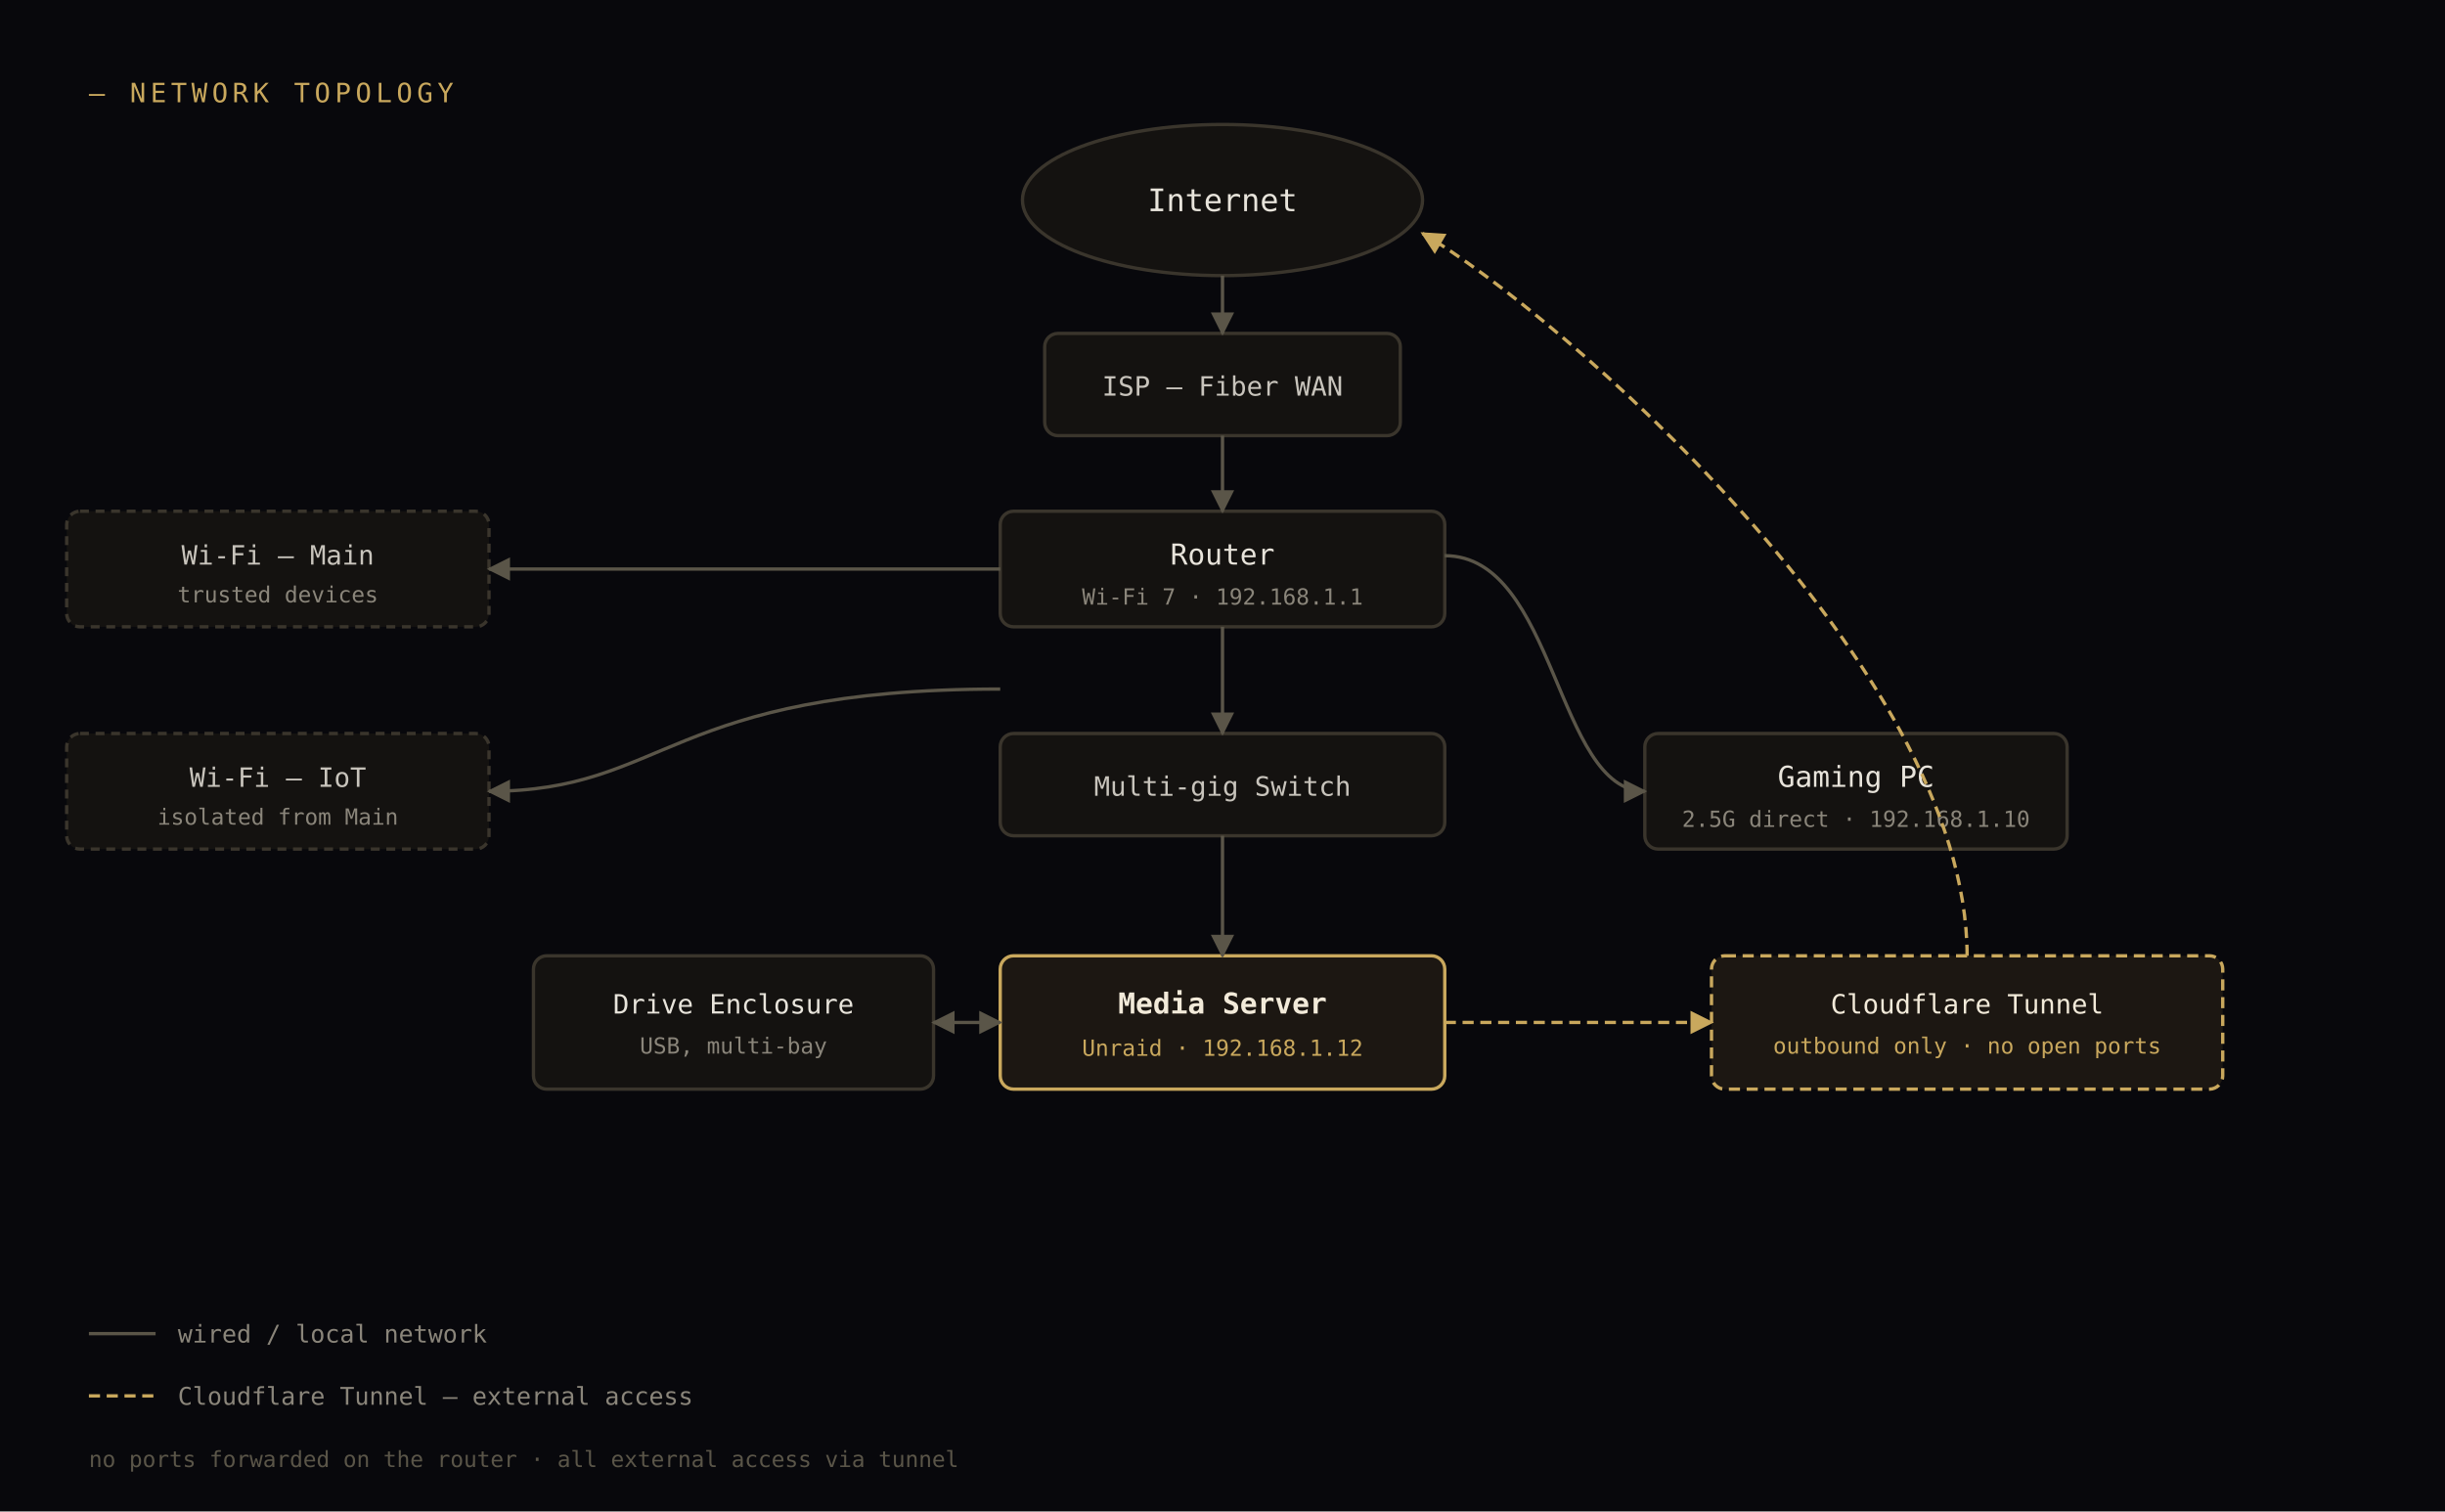
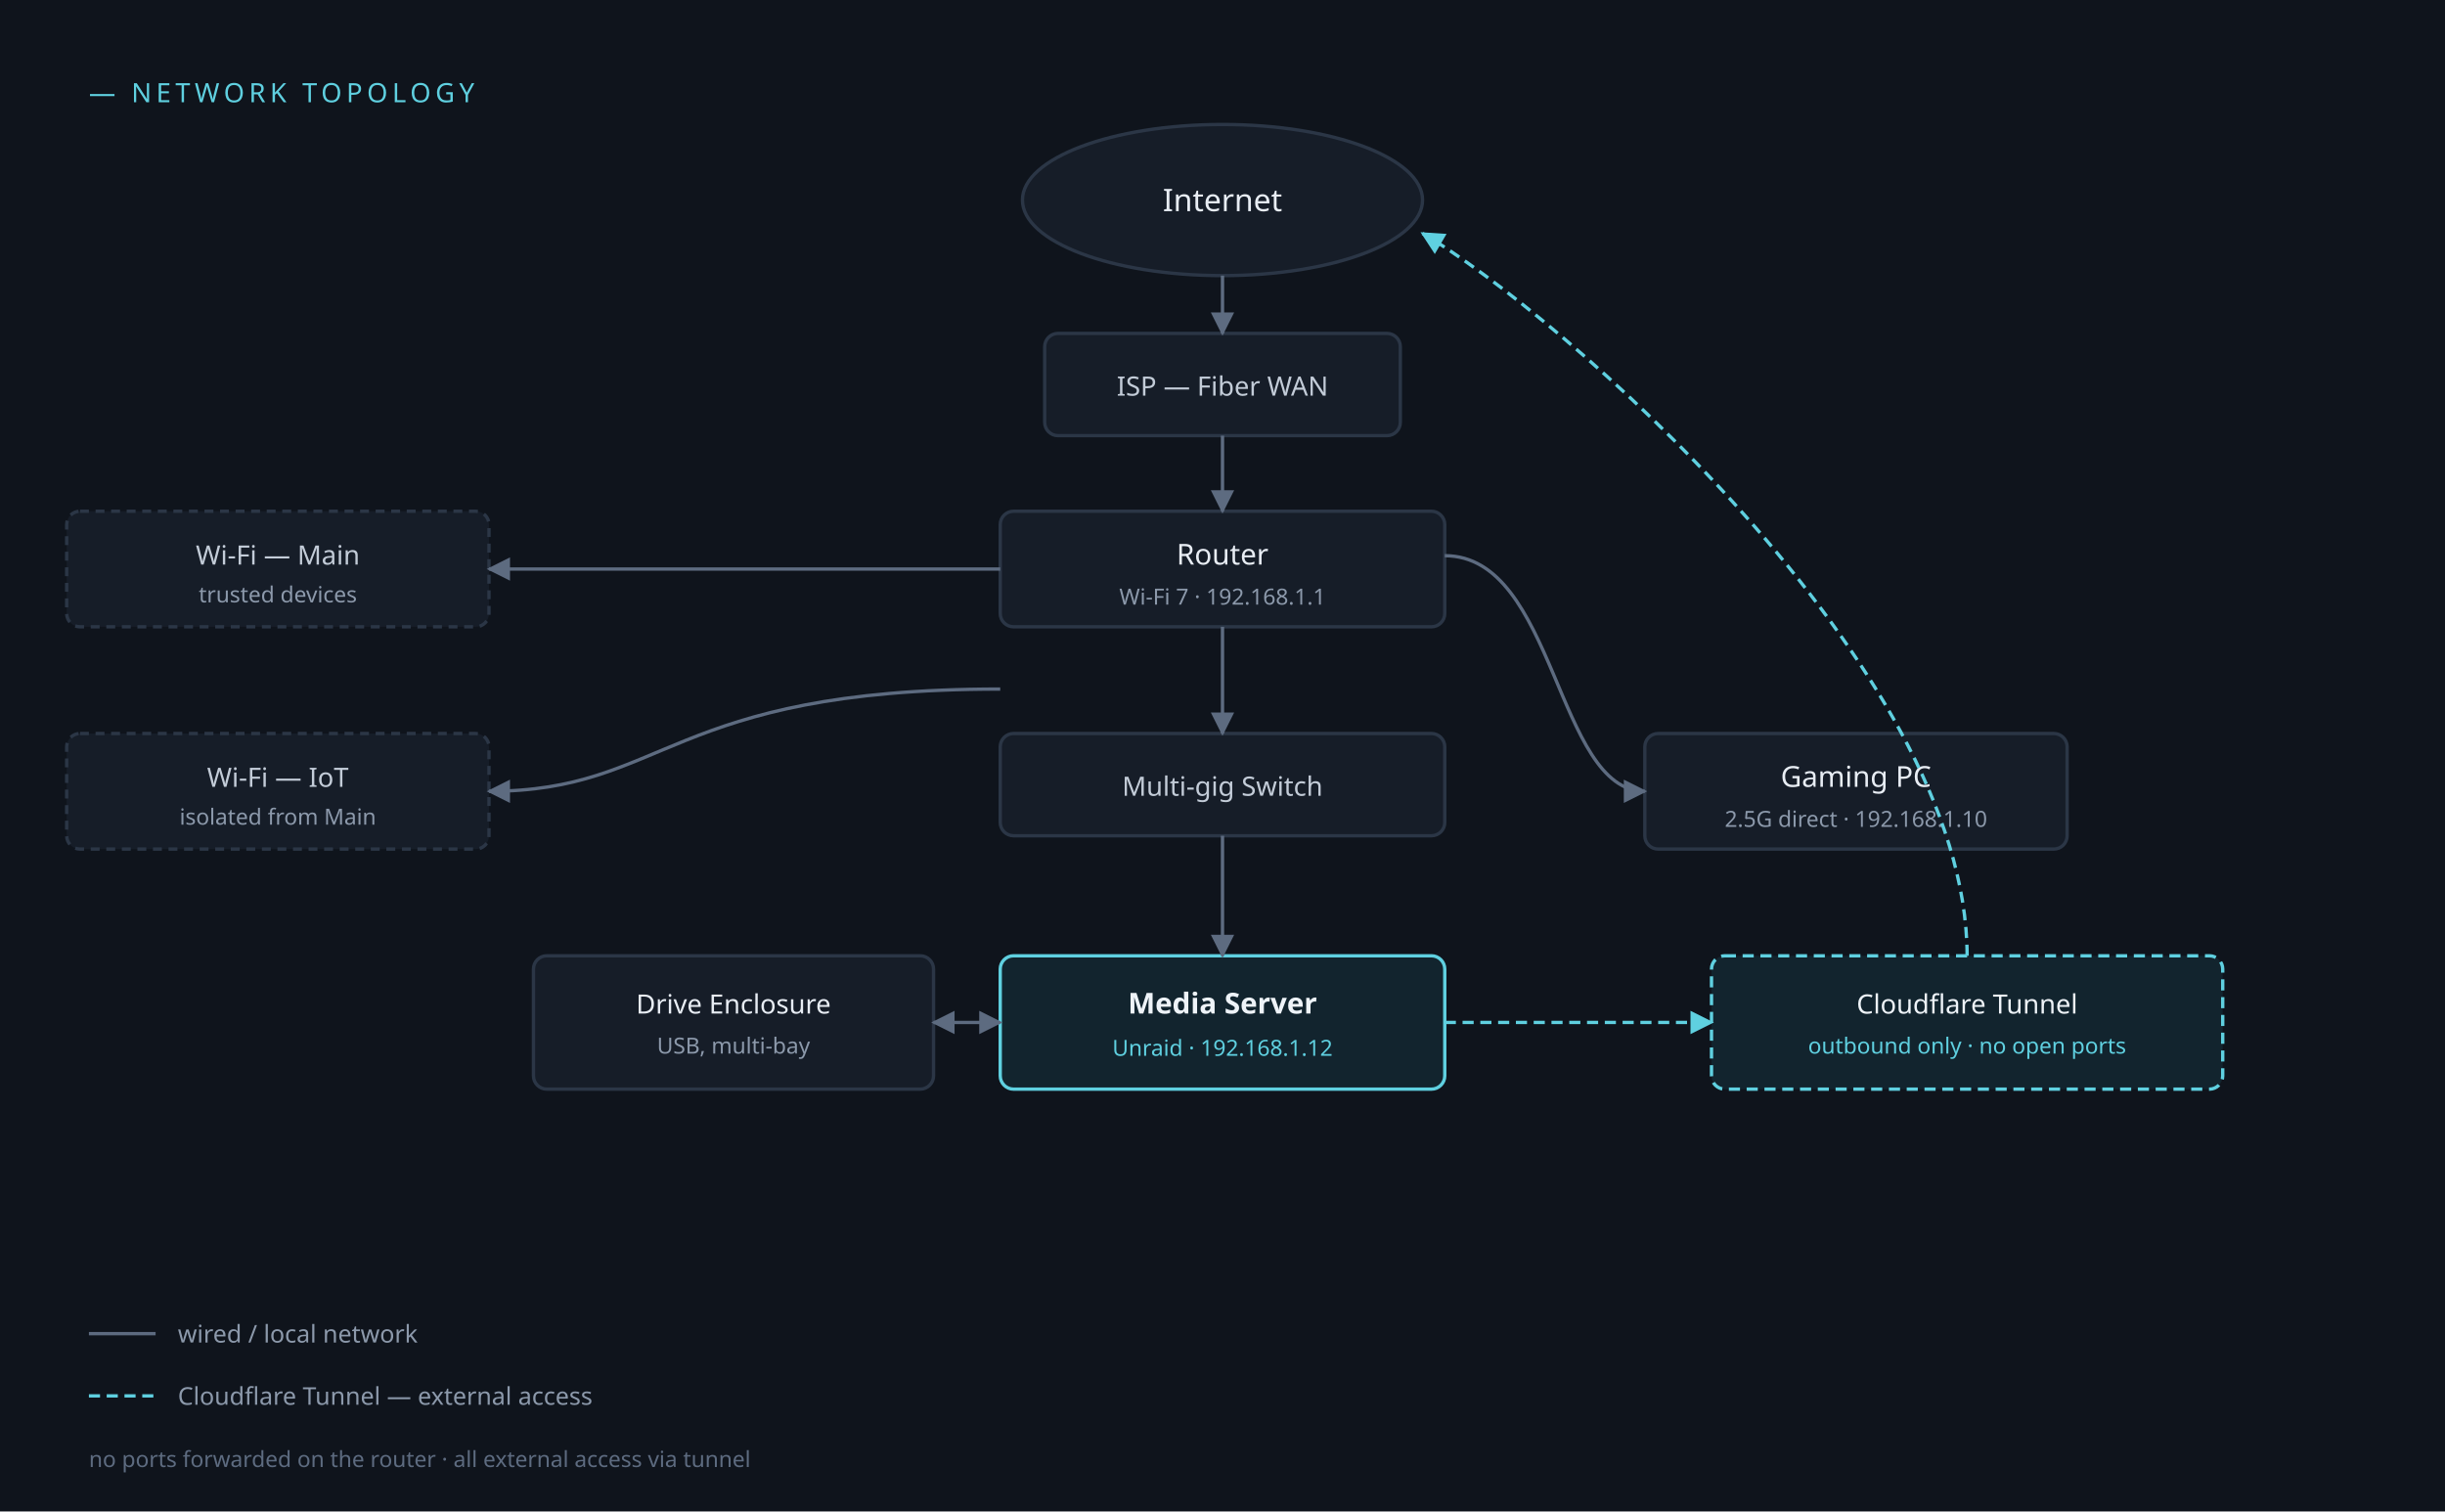
- <svg xmlns="http://www.w3.org/2000/svg" viewBox="0 0 1100 680" font-family="'JetBrains Mono', ui-monospace, monospace">
+ <svg xmlns="http://www.w3.org/2000/svg" viewBox="0 0 1100 680" font-family="'Albert Sans', system-ui, sans-serif">
  <defs>
    <marker id="arrow" viewBox="0 0 10 10" refX="9" refY="5" markerWidth="7" markerHeight="7" orient="auto-start-reverse">
-       <path d="M0,0 L10,5 L0,10 z" fill="#5a5548" />
+       <path d="M0,0 L10,5 L0,10 z" fill="#5d6b80" />
    </marker>
    <marker id="arrowGold" viewBox="0 0 10 10" refX="9" refY="5" markerWidth="7" markerHeight="7" orient="auto-start-reverse">
-       <path d="M0,0 L10,5 L0,10 z" fill="#c9a85d" />
+       <path d="M0,0 L10,5 L0,10 z" fill="#5fd0e0" />
    </marker>
  </defs>
-   <rect width="1100" height="680" fill="#08080c" />
-   <text x="40" y="46" fill="#c9a85d" font-size="12" letter-spacing="2">— NETWORK TOPOLOGY</text>
+   <rect width="1100" height="680" fill="#0f141c" />
+   <text x="40" y="46" fill="#5fd0e0" font-size="12" letter-spacing="2">— NETWORK TOPOLOGY</text>
  <g>
-     <ellipse cx="550" cy="90" rx="90" ry="34" fill="#141210" stroke="#3a352c" stroke-width="1.5" />
-     <text x="550" y="95" text-anchor="middle" fill="#e8e4db" font-size="14">Internet</text>
+     <ellipse cx="550" cy="90" rx="90" ry="34" fill="#161d28" stroke="#2b3646" stroke-width="1.5" />
+     <text x="550" y="95" text-anchor="middle" fill="#e8edf4" font-size="14">Internet</text>
  </g>
  <g>
-     <rect x="470" y="150" width="160" height="46" rx="6" fill="#141210" stroke="#3a352c" stroke-width="1.5" />
-     <text x="550" y="178" text-anchor="middle" fill="#c8c4bc" font-size="12">ISP — Fiber WAN</text>
+     <rect x="470" y="150" width="160" height="46" rx="6" fill="#161d28" stroke="#2b3646" stroke-width="1.5" />
+     <text x="550" y="178" text-anchor="middle" fill="#c3ccd8" font-size="12">ISP — Fiber WAN</text>
  </g>
-   <line x1="550" y1="124" x2="550" y2="150" stroke="#5a5548" stroke-width="1.5" marker-end="url(#arrow)" />
+   <line x1="550" y1="124" x2="550" y2="150" stroke="#5d6b80" stroke-width="1.5" marker-end="url(#arrow)" />
  <g>
-     <rect x="450" y="230" width="200" height="52" rx="6" fill="#141210" stroke="#3a352c" stroke-width="1.5" />
-     <text x="550" y="254" text-anchor="middle" fill="#e8e4db" font-size="13">Router</text>
-     <text x="550" y="272" text-anchor="middle" fill="#8a857a" font-size="10">Wi-Fi 7 · 192.168.1.1</text>
+     <rect x="450" y="230" width="200" height="52" rx="6" fill="#161d28" stroke="#2b3646" stroke-width="1.5" />
+     <text x="550" y="254" text-anchor="middle" fill="#e8edf4" font-size="13">Router</text>
+     <text x="550" y="272" text-anchor="middle" fill="#8c99ab" font-size="10">Wi-Fi 7 · 192.168.1.1</text>
  </g>
-   <line x1="550" y1="196" x2="550" y2="230" stroke="#5a5548" stroke-width="1.5" marker-end="url(#arrow)" />
+   <line x1="550" y1="196" x2="550" y2="230" stroke="#5d6b80" stroke-width="1.5" marker-end="url(#arrow)" />
  <g>
-     <rect x="450" y="330" width="200" height="46" rx="6" fill="#141210" stroke="#3a352c" stroke-width="1.5" />
-     <text x="550" y="358" text-anchor="middle" fill="#c8c4bc" font-size="12">Multi-gig Switch</text>
+     <rect x="450" y="330" width="200" height="46" rx="6" fill="#161d28" stroke="#2b3646" stroke-width="1.5" />
+     <text x="550" y="358" text-anchor="middle" fill="#c3ccd8" font-size="12">Multi-gig Switch</text>
  </g>
-   <line x1="550" y1="282" x2="550" y2="330" stroke="#5a5548" stroke-width="1.5" marker-end="url(#arrow)" />
+   <line x1="550" y1="282" x2="550" y2="330" stroke="#5d6b80" stroke-width="1.5" marker-end="url(#arrow)" />
  <g>
-     <rect x="740" y="330" width="190" height="52" rx="6" fill="#141210" stroke="#3a352c" stroke-width="1.5" />
-     <text x="835" y="354" text-anchor="middle" fill="#e8e4db" font-size="13">Gaming PC</text>
-     <text x="835" y="372" text-anchor="middle" fill="#8a857a" font-size="10">2.5G direct · 192.168.1.10</text>
+     <rect x="740" y="330" width="190" height="52" rx="6" fill="#161d28" stroke="#2b3646" stroke-width="1.5" />
+     <text x="835" y="354" text-anchor="middle" fill="#e8edf4" font-size="13">Gaming PC</text>
+     <text x="835" y="372" text-anchor="middle" fill="#8c99ab" font-size="10">2.5G direct · 192.168.1.10</text>
  </g>
-   <path d="M650,250 C700,250 700,356 740,356" fill="none" stroke="#5a5548" stroke-width="1.5" marker-end="url(#arrow)" />
+   <path d="M650,250 C700,250 700,356 740,356" fill="none" stroke="#5d6b80" stroke-width="1.5" marker-end="url(#arrow)" />
  <g>
-     <rect x="450" y="430" width="200" height="60" rx="6" fill="#1c1712" stroke="#c9a85d" stroke-width="1.5" />
-     <text x="550" y="456" text-anchor="middle" fill="#f2ead9" font-size="13" font-weight="600">Media Server</text>
-     <text x="550" y="475" text-anchor="middle" fill="#c9a85d" font-size="10">Unraid · 192.168.1.12</text>
+     <rect x="450" y="430" width="200" height="60" rx="6" fill="#12242e" stroke="#5fd0e0" stroke-width="1.5" />
+     <text x="550" y="456" text-anchor="middle" fill="#eef3f8" font-size="13" font-weight="600">Media Server</text>
+     <text x="550" y="475" text-anchor="middle" fill="#5fd0e0" font-size="10">Unraid · 192.168.1.12</text>
  </g>
-   <line x1="550" y1="376" x2="550" y2="430" stroke="#5a5548" stroke-width="1.5" marker-end="url(#arrow)" />
+   <line x1="550" y1="376" x2="550" y2="430" stroke="#5d6b80" stroke-width="1.5" marker-end="url(#arrow)" />
  <g>
-     <rect x="240" y="430" width="180" height="60" rx="6" fill="#141210" stroke="#3a352c" stroke-width="1.5" />
-     <text x="330" y="456" text-anchor="middle" fill="#e8e4db" font-size="12">Drive Enclosure</text>
-     <text x="330" y="474" text-anchor="middle" fill="#8a857a" font-size="10">USB, multi-bay</text>
+     <rect x="240" y="430" width="180" height="60" rx="6" fill="#161d28" stroke="#2b3646" stroke-width="1.5" />
+     <text x="330" y="456" text-anchor="middle" fill="#e8edf4" font-size="12">Drive Enclosure</text>
+     <text x="330" y="474" text-anchor="middle" fill="#8c99ab" font-size="10">USB, multi-bay</text>
  </g>
-   <line x1="450" y1="460" x2="420" y2="460" stroke="#5a5548" stroke-width="1.5" marker-end="url(#arrow)" marker-start="url(#arrow)" />
+   <line x1="450" y1="460" x2="420" y2="460" stroke="#5d6b80" stroke-width="1.5" marker-end="url(#arrow)" marker-start="url(#arrow)" />
  <g>
-     <rect x="30" y="230" width="190" height="52" rx="6" stroke-dasharray="4 3" fill="#141210" stroke="#3a352c" stroke-width="1.5" />
-     <text x="125" y="254" text-anchor="middle" fill="#c8c4bc" font-size="12">Wi-Fi — Main</text>
-     <text x="125" y="271" text-anchor="middle" fill="#8a857a" font-size="10">trusted devices</text>
+     <rect x="30" y="230" width="190" height="52" rx="6" stroke-dasharray="4 3" fill="#161d28" stroke="#2b3646" stroke-width="1.5" />
+     <text x="125" y="254" text-anchor="middle" fill="#c3ccd8" font-size="12">Wi-Fi — Main</text>
+     <text x="125" y="271" text-anchor="middle" fill="#8c99ab" font-size="10">trusted devices</text>
  </g>
-   <path d="M450,256 C300,256 300,256 220,256" fill="none" stroke="#5a5548" stroke-width="1.5" marker-end="url(#arrow)" />
+   <path d="M450,256 C300,256 300,256 220,256" fill="none" stroke="#5d6b80" stroke-width="1.5" marker-end="url(#arrow)" />
  <g>
-     <rect x="30" y="330" width="190" height="52" rx="6" stroke-dasharray="4 3" fill="#141210" stroke="#3a352c" stroke-width="1.5" />
-     <text x="125" y="354" text-anchor="middle" fill="#c8c4bc" font-size="12">Wi-Fi — IoT</text>
-     <text x="125" y="371" text-anchor="middle" fill="#8a857a" font-size="10">isolated from Main</text>
+     <rect x="30" y="330" width="190" height="52" rx="6" stroke-dasharray="4 3" fill="#161d28" stroke="#2b3646" stroke-width="1.5" />
+     <text x="125" y="354" text-anchor="middle" fill="#c3ccd8" font-size="12">Wi-Fi — IoT</text>
+     <text x="125" y="371" text-anchor="middle" fill="#8c99ab" font-size="10">isolated from Main</text>
  </g>
-   <path d="M450,310 C300,310 300,356 220,356" fill="none" stroke="#5a5548" stroke-width="1.5" marker-end="url(#arrow)" />
+   <path d="M450,310 C300,310 300,356 220,356" fill="none" stroke="#5d6b80" stroke-width="1.5" marker-end="url(#arrow)" />
  <g>
-     <rect x="770" y="430" width="230" height="60" rx="6" fill="#1c1712" stroke="#c9a85d" stroke-width="1.5" stroke-dasharray="5 3" />
-     <text x="885" y="456" text-anchor="middle" fill="#f2ead9" font-size="12">Cloudflare Tunnel</text>
-     <text x="885" y="474" text-anchor="middle" fill="#c9a85d" font-size="10">outbound only · no open ports</text>
+     <rect x="770" y="430" width="230" height="60" rx="6" fill="#12242e" stroke="#5fd0e0" stroke-width="1.5" stroke-dasharray="5 3" />
+     <text x="885" y="456" text-anchor="middle" fill="#eef3f8" font-size="12">Cloudflare Tunnel</text>
+     <text x="885" y="474" text-anchor="middle" fill="#5fd0e0" font-size="10">outbound only · no open ports</text>
  </g>
-   <path d="M650,460 C710,460 710,460 770,460" fill="none" stroke="#c9a85d" stroke-width="1.5" stroke-dasharray="5 3" marker-end="url(#arrowGold)" />
-   <path d="M885,430 C885,300 700,140 640,105" fill="none" stroke="#c9a85d" stroke-width="1.5" stroke-dasharray="5 3" marker-end="url(#arrowGold)" />
+   <path d="M650,460 C710,460 710,460 770,460" fill="none" stroke="#5fd0e0" stroke-width="1.5" stroke-dasharray="5 3" marker-end="url(#arrowGold)" />
+   <path d="M885,430 C885,300 700,140 640,105" fill="none" stroke="#5fd0e0" stroke-width="1.5" stroke-dasharray="5 3" marker-end="url(#arrowGold)" />
  <g>
-     <line x1="40" y1="600" x2="70" y2="600" stroke="#5a5548" stroke-width="1.5" />
-     <text x="80" y="604" fill="#8a857a" font-size="11">wired / local network</text>
-     <line x1="40" y1="628" x2="70" y2="628" stroke="#c9a85d" stroke-width="1.5" stroke-dasharray="5 3" />
-     <text x="80" y="632" fill="#8a857a" font-size="11">Cloudflare Tunnel — external access</text>
+     <line x1="40" y1="600" x2="70" y2="600" stroke="#5d6b80" stroke-width="1.5" />
+     <text x="80" y="604" fill="#8c99ab" font-size="11">wired / local network</text>
+     <line x1="40" y1="628" x2="70" y2="628" stroke="#5fd0e0" stroke-width="1.5" stroke-dasharray="5 3" />
+     <text x="80" y="632" fill="#8c99ab" font-size="11">Cloudflare Tunnel — external access</text>
  </g>
-   <text x="40" y="660" fill="#5a5548" font-size="10">no ports forwarded on the router · all external access via tunnel</text>
+   <text x="40" y="660" fill="#5d6b80" font-size="10">no ports forwarded on the router · all external access via tunnel</text>
</svg>
